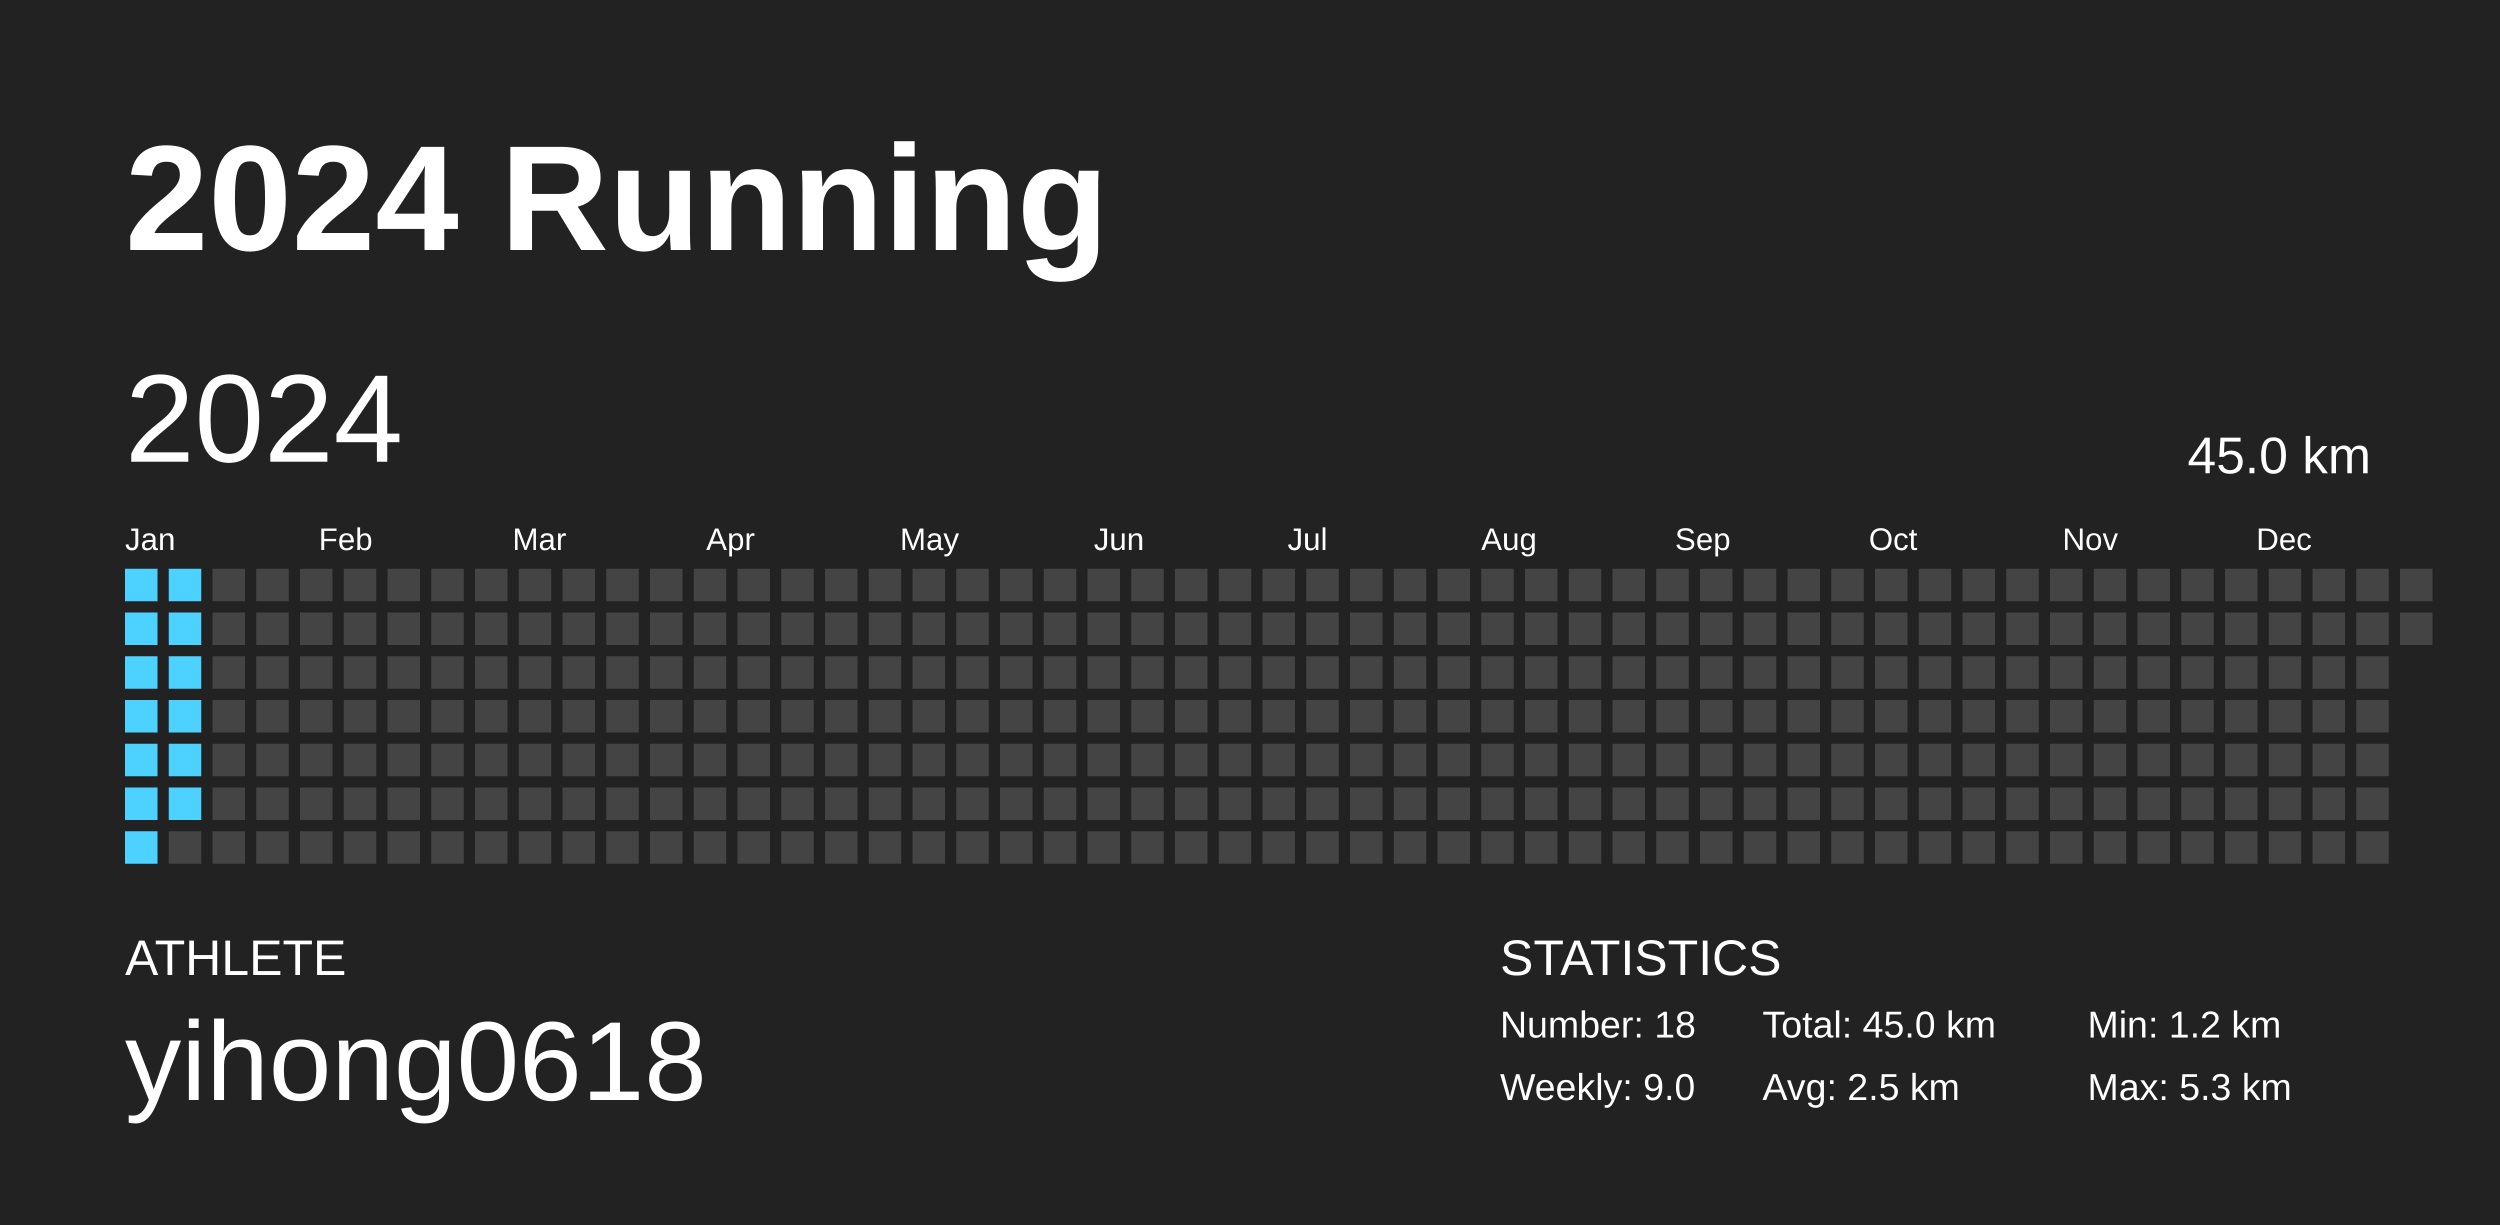
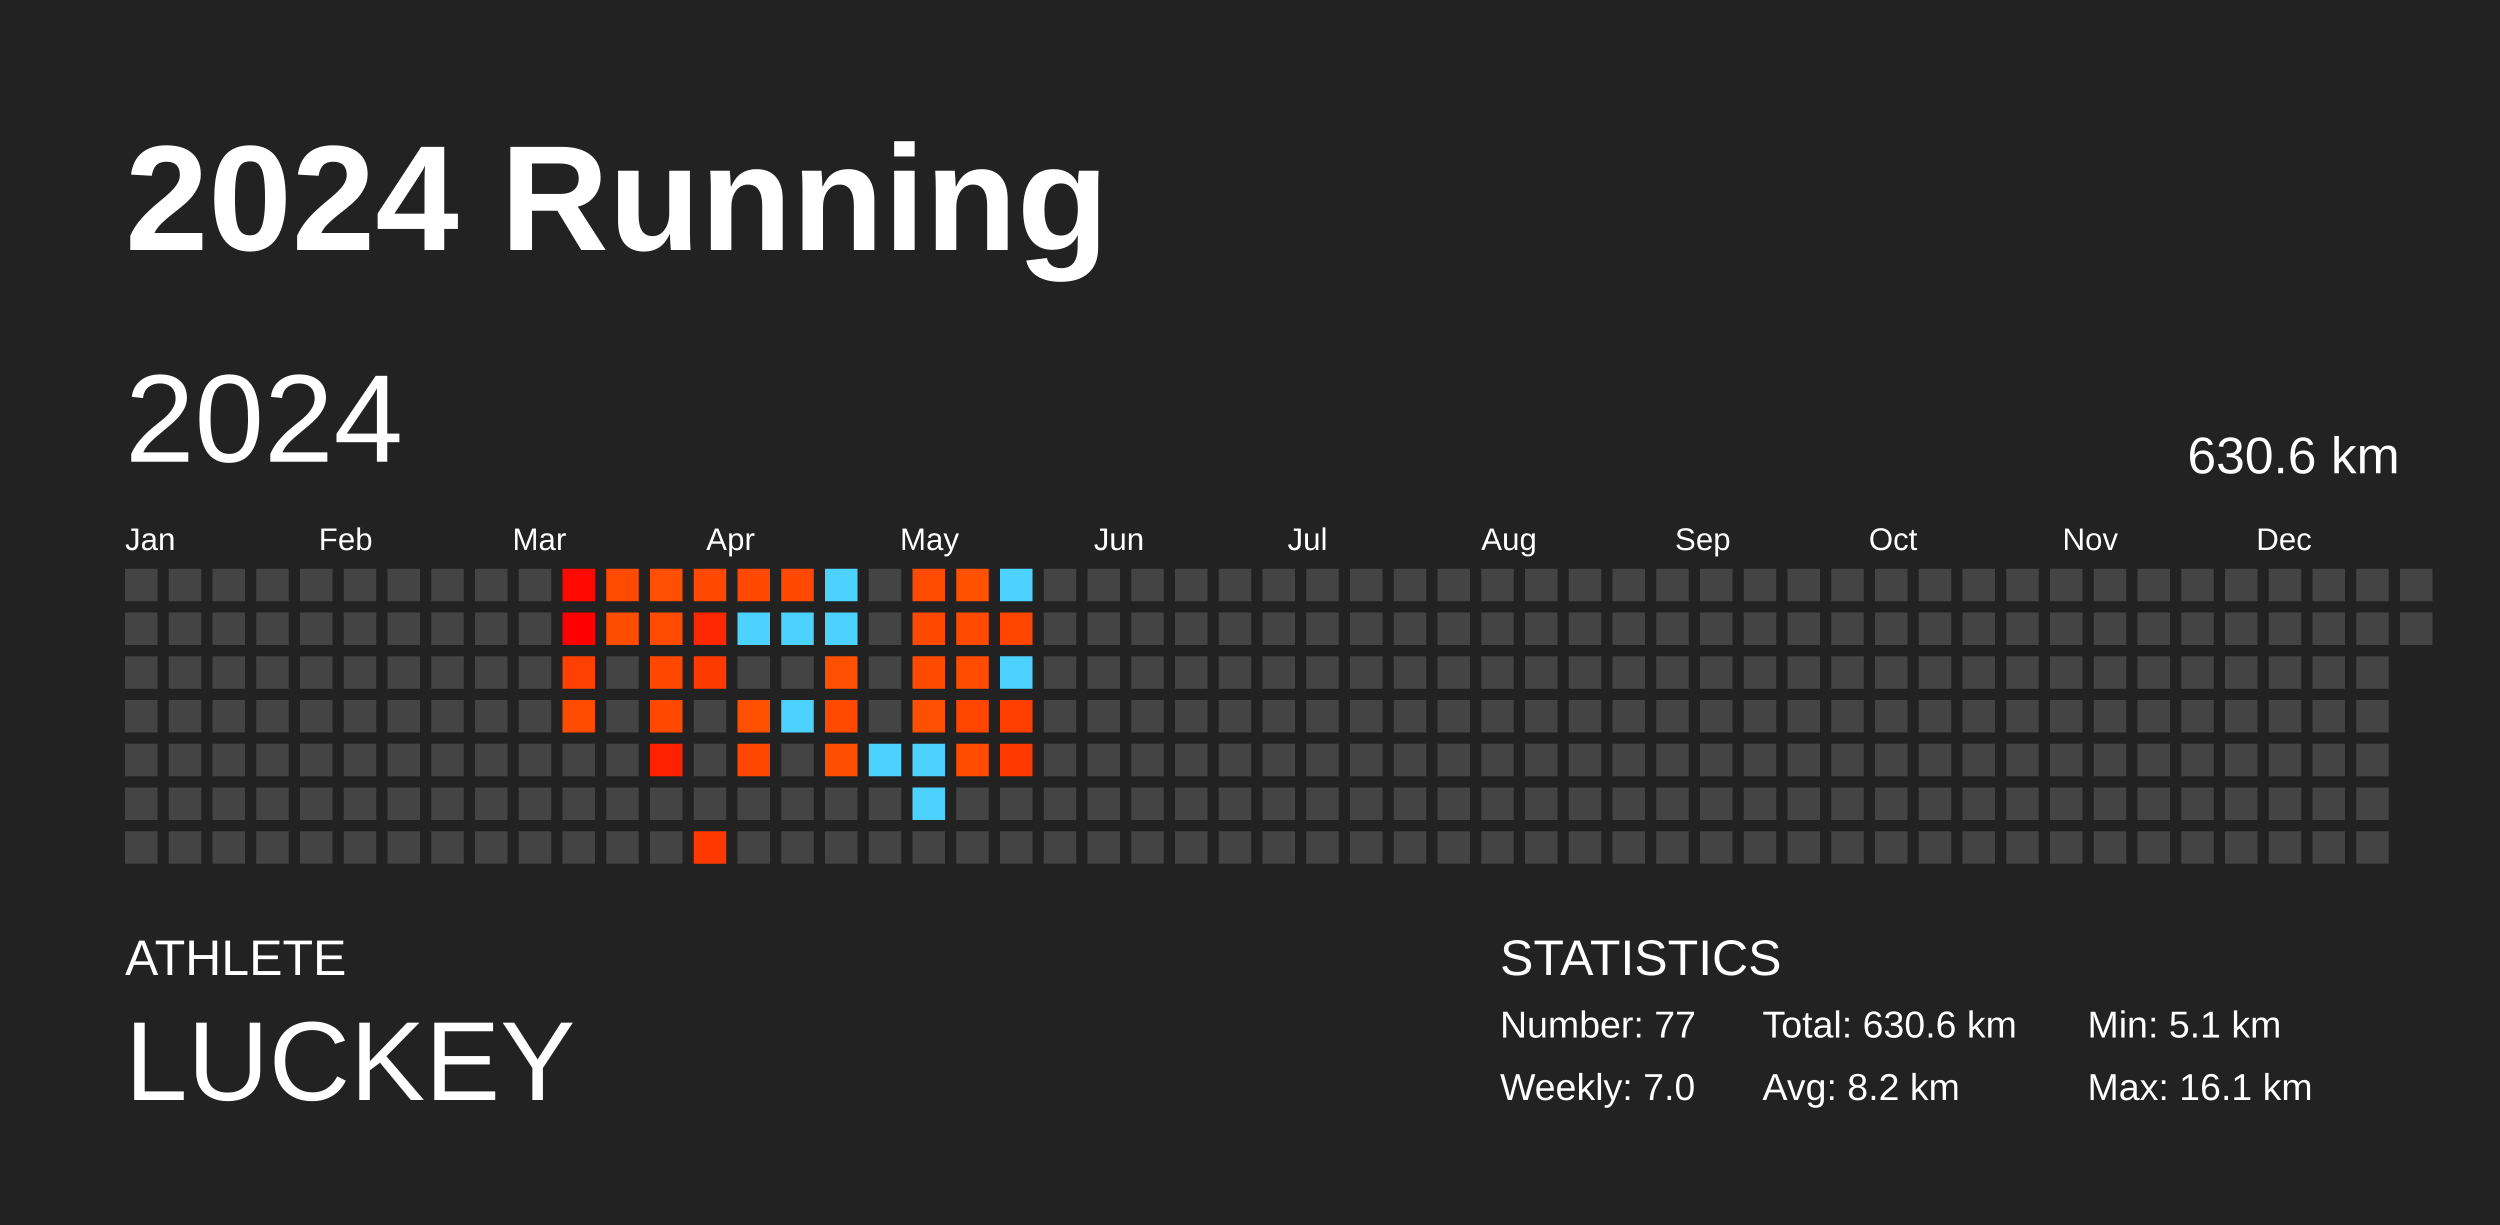
<svg xmlns="http://www.w3.org/2000/svg" baseProfile="full" height="98mm" version="1.1" viewBox="0,0,200,98" width="200mm">
  <defs />
  <rect fill="#222222" height="98" width="200" x="0" y="0" />
  <text fill="#FFFFFF" style="font-size:12px; font-family:Arial; font-weight:bold;" x="10" y="20">2024 Running</text>
  <text fill="#FFFFFF" style="font-size:4px; font-family:Arial" x="10" y="78">ATHLETE</text>
-   <text fill="#FFFFFF" style="font-size:9px; font-family:Arial" x="10" y="88">yihong0618</text>
+   <text fill="#FFFFFF" style="font-size:9px; font-family:Arial" x="10" y="88">LUCKEY</text>
  <text fill="#FFFFFF" style="font-size:4px; font-family:Arial" x="120" y="78">STATISTICS</text>
-   <text fill="#FFFFFF" style="font-size:3px; font-family:Arial" x="120" y="83">Number: 18</text>
-   <text fill="#FFFFFF" style="font-size:3px; font-family:Arial" x="120" y="88">Weekly: 9.0</text>
-   <text fill="#FFFFFF" style="font-size:3px; font-family:Arial" x="141" y="83">Total: 45.0 km</text>
-   <text fill="#FFFFFF" style="font-size:3px; font-family:Arial" x="141" y="88">Avg: 2.5 km</text>
-   <text fill="#FFFFFF" style="font-size:3px; font-family:Arial" x="167" y="83">Min: 1.2 km</text>
-   <text fill="#FFFFFF" style="font-size:3px; font-family:Arial" x="167" y="88">Max: 5.3 km</text>
+   <text fill="#FFFFFF" style="font-size:3px; font-family:Arial" x="120" y="83">Number: 77</text>
+   <text fill="#FFFFFF" style="font-size:3px; font-family:Arial" x="120" y="88">Weekly: 7.0</text>
+   <text fill="#FFFFFF" style="font-size:3px; font-family:Arial" x="141" y="83">Total: 630.6 km</text>
+   <text fill="#FFFFFF" style="font-size:3px; font-family:Arial" x="141" y="88">Avg: 8.2 km</text>
+   <text fill="#FFFFFF" style="font-size:3px; font-family:Arial" x="167" y="83">Min: 5.1 km</text>
+   <text fill="#FFFFFF" style="font-size:3px; font-family:Arial" x="167" y="88">Max: 16.1 km</text>
  <text dominant-baseline="hanging" fill="#FFFFFF" style="font-size:10.0px; font-family:Arial;" x="10" y="30">2024</text>
-   <text dominant-baseline="hanging" fill="#FFFFFF" style="font-size:4.125px; font-family:Arial;" x="175" y="35">45.0 km</text>
+   <text dominant-baseline="hanging" fill="#FFFFFF" style="font-size:4.125px; font-family:Arial;" x="175" y="35">630.6 km</text>
  <text fill="#FFFFFF" style="font-size:2.5px; font-family:Arial" x="10.0" y="44">Jan</text>
  <text fill="#FFFFFF" style="font-size:2.5px; font-family:Arial" x="25.5" y="44">Feb</text>
  <text fill="#FFFFFF" style="font-size:2.5px; font-family:Arial" x="41.0" y="44">Mar</text>
  <text fill="#FFFFFF" style="font-size:2.5px; font-family:Arial" x="56.5" y="44">Apr</text>
  <text fill="#FFFFFF" style="font-size:2.5px; font-family:Arial" x="72.0" y="44">May</text>
  <text fill="#FFFFFF" style="font-size:2.5px; font-family:Arial" x="87.5" y="44">Jun</text>
  <text fill="#FFFFFF" style="font-size:2.5px; font-family:Arial" x="103.0" y="44">Jul</text>
  <text fill="#FFFFFF" style="font-size:2.5px; font-family:Arial" x="118.5" y="44">Aug</text>
  <text fill="#FFFFFF" style="font-size:2.5px; font-family:Arial" x="134.0" y="44">Sep</text>
  <text fill="#FFFFFF" style="font-size:2.5px; font-family:Arial" x="149.5" y="44">Oct</text>
  <text fill="#FFFFFF" style="font-size:2.5px; font-family:Arial" x="165.0" y="44">Nov</text>
  <text fill="#FFFFFF" style="font-size:2.5px; font-family:Arial" x="180.5" y="44">Dec</text>
-   <rect fill="#4dd2ff" height="2.6" width="2.6" x="10.0" y="45.5" />
-   <rect fill="#4dd2ff" height="2.6" width="2.6" x="10.0" y="49.0" />
-   <rect fill="#4dd2ff" height="2.6" width="2.6" x="10.0" y="52.5" />
-   <rect fill="#4dd2ff" height="2.6" width="2.6" x="10.0" y="56.0" />
-   <rect fill="#4dd2ff" height="2.6" width="2.6" x="10.0" y="59.5" />
-   <rect fill="#4dd2ff" height="2.6" width="2.6" x="10.0" y="63.0" />
-   <rect fill="#4dd2ff" height="2.6" width="2.6" x="10.0" y="66.5" />
-   <rect fill="#4dd2ff" height="2.6" width="2.6" x="13.5" y="45.5" />
-   <rect fill="#4dd2ff" height="2.6" width="2.6" x="13.5" y="49.0" />
-   <rect fill="#4dd2ff" height="2.6" width="2.6" x="13.5" y="52.5" />
-   <rect fill="#4dd2ff" height="2.6" width="2.6" x="13.5" y="56.0" />
-   <rect fill="#4dd2ff" height="2.6" width="2.6" x="13.5" y="59.5" />
-   <rect fill="#4dd2ff" height="2.6" width="2.6" x="13.5" y="63.0" />
+   <rect fill="#444444" height="2.6" width="2.6" x="10.0" y="45.5" />
+   <rect fill="#444444" height="2.6" width="2.6" x="10.0" y="49.0" />
+   <rect fill="#444444" height="2.6" width="2.6" x="10.0" y="52.5" />
+   <rect fill="#444444" height="2.6" width="2.6" x="10.0" y="56.0" />
+   <rect fill="#444444" height="2.6" width="2.6" x="10.0" y="59.5" />
+   <rect fill="#444444" height="2.6" width="2.6" x="10.0" y="63.0" />
+   <rect fill="#444444" height="2.6" width="2.6" x="10.0" y="66.5" />
+   <rect fill="#444444" height="2.6" width="2.6" x="13.5" y="45.5" />
+   <rect fill="#444444" height="2.6" width="2.6" x="13.5" y="49.0" />
+   <rect fill="#444444" height="2.6" width="2.6" x="13.5" y="52.5" />
+   <rect fill="#444444" height="2.6" width="2.6" x="13.5" y="56.0" />
+   <rect fill="#444444" height="2.6" width="2.6" x="13.5" y="59.5" />
+   <rect fill="#444444" height="2.6" width="2.6" x="13.5" y="63.0" />
  <rect fill="#444444" height="2.6" width="2.6" x="13.5" y="66.5" />
  <rect fill="#444444" height="2.6" width="2.6" x="17.0" y="45.5" />
  <rect fill="#444444" height="2.6" width="2.6" x="17.0" y="49.0" />
  <rect fill="#444444" height="2.6" width="2.6" x="17.0" y="52.5" />
  <rect fill="#444444" height="2.6" width="2.6" x="17.0" y="56.0" />
  <rect fill="#444444" height="2.6" width="2.6" x="17.0" y="59.5" />
  <rect fill="#444444" height="2.6" width="2.6" x="17.0" y="63.0" />
  <rect fill="#444444" height="2.6" width="2.6" x="17.0" y="66.5" />
  <rect fill="#444444" height="2.6" width="2.6" x="20.5" y="45.5" />
  <rect fill="#444444" height="2.6" width="2.6" x="20.5" y="49.0" />
  <rect fill="#444444" height="2.6" width="2.6" x="20.5" y="52.5" />
  <rect fill="#444444" height="2.6" width="2.6" x="20.5" y="56.0" />
  <rect fill="#444444" height="2.6" width="2.6" x="20.5" y="59.5" />
  <rect fill="#444444" height="2.6" width="2.6" x="20.5" y="63.0" />
  <rect fill="#444444" height="2.6" width="2.6" x="20.5" y="66.5" />
  <rect fill="#444444" height="2.6" width="2.6" x="24.0" y="45.5" />
  <rect fill="#444444" height="2.6" width="2.6" x="24.0" y="49.0" />
  <rect fill="#444444" height="2.6" width="2.6" x="24.0" y="52.5" />
  <rect fill="#444444" height="2.6" width="2.6" x="24.0" y="56.0" />
  <rect fill="#444444" height="2.6" width="2.6" x="24.0" y="59.5" />
  <rect fill="#444444" height="2.6" width="2.6" x="24.0" y="63.0" />
  <rect fill="#444444" height="2.6" width="2.6" x="24.0" y="66.5" />
  <rect fill="#444444" height="2.6" width="2.6" x="27.5" y="45.5" />
  <rect fill="#444444" height="2.6" width="2.6" x="27.5" y="49.0" />
  <rect fill="#444444" height="2.6" width="2.6" x="27.5" y="52.5" />
  <rect fill="#444444" height="2.6" width="2.6" x="27.5" y="56.0" />
  <rect fill="#444444" height="2.6" width="2.6" x="27.5" y="59.5" />
  <rect fill="#444444" height="2.6" width="2.6" x="27.5" y="63.0" />
  <rect fill="#444444" height="2.6" width="2.6" x="27.5" y="66.5" />
  <rect fill="#444444" height="2.6" width="2.6" x="31.0" y="45.5" />
  <rect fill="#444444" height="2.6" width="2.6" x="31.0" y="49.0" />
  <rect fill="#444444" height="2.6" width="2.6" x="31.0" y="52.5" />
  <rect fill="#444444" height="2.6" width="2.6" x="31.0" y="56.0" />
  <rect fill="#444444" height="2.6" width="2.6" x="31.0" y="59.5" />
  <rect fill="#444444" height="2.6" width="2.6" x="31.0" y="63.0" />
  <rect fill="#444444" height="2.6" width="2.6" x="31.0" y="66.5" />
  <rect fill="#444444" height="2.6" width="2.6" x="34.5" y="45.5" />
  <rect fill="#444444" height="2.6" width="2.6" x="34.5" y="49.0" />
  <rect fill="#444444" height="2.6" width="2.6" x="34.5" y="52.5" />
  <rect fill="#444444" height="2.6" width="2.6" x="34.5" y="56.0" />
  <rect fill="#444444" height="2.6" width="2.6" x="34.5" y="59.5" />
  <rect fill="#444444" height="2.6" width="2.6" x="34.5" y="63.0" />
  <rect fill="#444444" height="2.6" width="2.6" x="34.5" y="66.5" />
  <rect fill="#444444" height="2.6" width="2.6" x="38.0" y="45.5" />
  <rect fill="#444444" height="2.6" width="2.6" x="38.0" y="49.0" />
  <rect fill="#444444" height="2.6" width="2.6" x="38.0" y="52.5" />
  <rect fill="#444444" height="2.6" width="2.6" x="38.0" y="56.0" />
  <rect fill="#444444" height="2.6" width="2.6" x="38.0" y="59.5" />
  <rect fill="#444444" height="2.6" width="2.6" x="38.0" y="63.0" />
  <rect fill="#444444" height="2.6" width="2.6" x="38.0" y="66.5" />
  <rect fill="#444444" height="2.6" width="2.6" x="41.5" y="45.5" />
  <rect fill="#444444" height="2.6" width="2.6" x="41.5" y="49.0" />
  <rect fill="#444444" height="2.6" width="2.6" x="41.5" y="52.5" />
  <rect fill="#444444" height="2.6" width="2.6" x="41.5" y="56.0" />
  <rect fill="#444444" height="2.6" width="2.6" x="41.5" y="59.5" />
  <rect fill="#444444" height="2.6" width="2.6" x="41.5" y="63.0" />
  <rect fill="#444444" height="2.6" width="2.6" x="41.5" y="66.5" />
-   <rect fill="#444444" height="2.6" width="2.6" x="45.0" y="45.5" />
-   <rect fill="#444444" height="2.6" width="2.6" x="45.0" y="49.0" />
-   <rect fill="#444444" height="2.6" width="2.6" x="45.0" y="52.5" />
-   <rect fill="#444444" height="2.6" width="2.6" x="45.0" y="56.0" />
+   <rect fill="#ff0a00" height="2.6" width="2.6" x="45.0" y="45.5" />
+   <rect fill="red" height="2.6" width="2.6" x="45.0" y="49.0" />
+   <rect fill="#ff4000" height="2.6" width="2.6" x="45.0" y="52.5" />
+   <rect fill="#ff4b00" height="2.6" width="2.6" x="45.0" y="56.0" />
  <rect fill="#444444" height="2.6" width="2.6" x="45.0" y="59.5" />
  <rect fill="#444444" height="2.6" width="2.6" x="45.0" y="63.0" />
  <rect fill="#444444" height="2.6" width="2.6" x="45.0" y="66.5" />
-   <rect fill="#444444" height="2.6" width="2.6" x="48.5" y="45.5" />
-   <rect fill="#444444" height="2.6" width="2.6" x="48.5" y="49.0" />
+   <rect fill="#ff4b00" height="2.6" width="2.6" x="48.5" y="45.5" />
+   <rect fill="#ff4d00" height="2.6" width="2.6" x="48.5" y="49.0" />
  <rect fill="#444444" height="2.6" width="2.6" x="48.5" y="52.5" />
  <rect fill="#444444" height="2.6" width="2.6" x="48.5" y="56.0" />
  <rect fill="#444444" height="2.6" width="2.6" x="48.5" y="59.5" />
  <rect fill="#444444" height="2.6" width="2.6" x="48.5" y="63.0" />
  <rect fill="#444444" height="2.6" width="2.6" x="48.5" y="66.5" />
-   <rect fill="#444444" height="2.6" width="2.6" x="52.0" y="45.5" />
-   <rect fill="#444444" height="2.6" width="2.6" x="52.0" y="49.0" />
-   <rect fill="#444444" height="2.6" width="2.6" x="52.0" y="52.5" />
-   <rect fill="#444444" height="2.6" width="2.6" x="52.0" y="56.0" />
-   <rect fill="#444444" height="2.6" width="2.6" x="52.0" y="59.5" />
+   <rect fill="#ff4f00" height="2.6" width="2.6" x="52.0" y="45.5" />
+   <rect fill="#ff4b00" height="2.6" width="2.6" x="52.0" y="49.0" />
+   <rect fill="#ff4700" height="2.6" width="2.6" x="52.0" y="52.5" />
+   <rect fill="#ff4900" height="2.6" width="2.6" x="52.0" y="56.0" />
+   <rect fill="#ff2100" height="2.6" width="2.6" x="52.0" y="59.5" />
  <rect fill="#444444" height="2.6" width="2.6" x="52.0" y="63.0" />
  <rect fill="#444444" height="2.6" width="2.6" x="52.0" y="66.5" />
-   <rect fill="#444444" height="2.6" width="2.6" x="55.5" y="45.5" />
-   <rect fill="#444444" height="2.6" width="2.6" x="55.5" y="49.0" />
-   <rect fill="#444444" height="2.6" width="2.6" x="55.5" y="52.5" />
+   <rect fill="#ff4800" height="2.6" width="2.6" x="55.5" y="45.5" />
+   <rect fill="#ff2700" height="2.6" width="2.6" x="55.5" y="49.0" />
+   <rect fill="#ff3a00" height="2.6" width="2.6" x="55.5" y="52.5" />
  <rect fill="#444444" height="2.6" width="2.6" x="55.5" y="56.0" />
  <rect fill="#444444" height="2.6" width="2.6" x="55.5" y="59.5" />
  <rect fill="#444444" height="2.6" width="2.6" x="55.5" y="63.0" />
-   <rect fill="#444444" height="2.6" width="2.6" x="55.5" y="66.5" />
-   <rect fill="#444444" height="2.6" width="2.6" x="59.0" y="45.5" />
-   <rect fill="#444444" height="2.6" width="2.6" x="59.0" y="49.0" />
+   <rect fill="#ff3800" height="2.6" width="2.6" x="55.5" y="66.5" />
+   <rect fill="#ff4800" height="2.6" width="2.6" x="59.0" y="45.5" />
+   <rect fill="#4dd2ff" height="2.6" width="2.6" x="59.0" y="49.0" />
  <rect fill="#444444" height="2.6" width="2.6" x="59.0" y="52.5" />
-   <rect fill="#444444" height="2.6" width="2.6" x="59.0" y="56.0" />
-   <rect fill="#444444" height="2.6" width="2.6" x="59.0" y="59.5" />
+   <rect fill="#ff5000" height="2.6" width="2.6" x="59.0" y="56.0" />
+   <rect fill="#ff4600" height="2.6" width="2.6" x="59.0" y="59.5" />
  <rect fill="#444444" height="2.6" width="2.6" x="59.0" y="63.0" />
  <rect fill="#444444" height="2.6" width="2.6" x="59.0" y="66.5" />
-   <rect fill="#444444" height="2.6" width="2.6" x="62.5" y="45.5" />
-   <rect fill="#444444" height="2.6" width="2.6" x="62.5" y="49.0" />
+   <rect fill="#ff4900" height="2.6" width="2.6" x="62.5" y="45.5" />
+   <rect fill="#4dd2ff" height="2.6" width="2.6" x="62.5" y="49.0" />
  <rect fill="#444444" height="2.6" width="2.6" x="62.5" y="52.5" />
-   <rect fill="#444444" height="2.6" width="2.6" x="62.5" y="56.0" />
+   <rect fill="#4dd2ff" height="2.6" width="2.6" x="62.5" y="56.0" />
  <rect fill="#444444" height="2.6" width="2.6" x="62.5" y="59.5" />
  <rect fill="#444444" height="2.6" width="2.6" x="62.5" y="63.0" />
  <rect fill="#444444" height="2.6" width="2.6" x="62.5" y="66.5" />
-   <rect fill="#444444" height="2.6" width="2.6" x="66.0" y="45.5" />
-   <rect fill="#444444" height="2.6" width="2.6" x="66.0" y="49.0" />
-   <rect fill="#444444" height="2.6" width="2.6" x="66.0" y="52.5" />
-   <rect fill="#444444" height="2.6" width="2.6" x="66.0" y="56.0" />
-   <rect fill="#444444" height="2.6" width="2.6" x="66.0" y="59.5" />
+   <rect fill="#4dd2ff" height="2.6" width="2.6" x="66.0" y="45.5" />
+   <rect fill="#4dd2ff" height="2.6" width="2.6" x="66.0" y="49.0" />
+   <rect fill="#ff4f00" height="2.6" width="2.6" x="66.0" y="52.5" />
+   <rect fill="#ff4a00" height="2.6" width="2.6" x="66.0" y="56.0" />
+   <rect fill="#ff4e00" height="2.6" width="2.6" x="66.0" y="59.5" />
  <rect fill="#444444" height="2.6" width="2.6" x="66.0" y="63.0" />
  <rect fill="#444444" height="2.6" width="2.6" x="66.0" y="66.5" />
  <rect fill="#444444" height="2.6" width="2.6" x="69.5" y="45.5" />
  <rect fill="#444444" height="2.6" width="2.6" x="69.5" y="49.0" />
  <rect fill="#444444" height="2.6" width="2.6" x="69.5" y="52.5" />
  <rect fill="#444444" height="2.6" width="2.6" x="69.5" y="56.0" />
-   <rect fill="#444444" height="2.6" width="2.6" x="69.5" y="59.5" />
+   <rect fill="#4dd2ff" height="2.6" width="2.6" x="69.5" y="59.5" />
  <rect fill="#444444" height="2.6" width="2.6" x="69.5" y="63.0" />
  <rect fill="#444444" height="2.6" width="2.6" x="69.5" y="66.5" />
-   <rect fill="#444444" height="2.6" width="2.6" x="73.0" y="45.5" />
-   <rect fill="#444444" height="2.6" width="2.6" x="73.0" y="49.0" />
-   <rect fill="#444444" height="2.6" width="2.6" x="73.0" y="52.5" />
-   <rect fill="#444444" height="2.6" width="2.6" x="73.0" y="56.0" />
-   <rect fill="#444444" height="2.6" width="2.6" x="73.0" y="59.5" />
-   <rect fill="#444444" height="2.6" width="2.6" x="73.0" y="63.0" />
+   <rect fill="#ff4b00" height="2.6" width="2.6" x="73.0" y="45.5" />
+   <rect fill="#ff4900" height="2.6" width="2.6" x="73.0" y="49.0" />
+   <rect fill="#ff4a00" height="2.6" width="2.6" x="73.0" y="52.5" />
+   <rect fill="#ff4f00" height="2.6" width="2.6" x="73.0" y="56.0" />
+   <rect fill="#4dd2ff" height="2.6" width="2.6" x="73.0" y="59.5" />
+   <rect fill="#4dd2ff" height="2.6" width="2.6" x="73.0" y="63.0" />
  <rect fill="#444444" height="2.6" width="2.6" x="73.0" y="66.5" />
-   <rect fill="#444444" height="2.6" width="2.6" x="76.5" y="45.5" />
-   <rect fill="#444444" height="2.6" width="2.6" x="76.5" y="49.0" />
-   <rect fill="#444444" height="2.6" width="2.6" x="76.5" y="52.5" />
-   <rect fill="#444444" height="2.6" width="2.6" x="76.5" y="56.0" />
-   <rect fill="#444444" height="2.6" width="2.6" x="76.5" y="59.5" />
+   <rect fill="#ff5100" height="2.6" width="2.6" x="76.5" y="45.5" />
+   <rect fill="#ff4a00" height="2.6" width="2.6" x="76.5" y="49.0" />
+   <rect fill="#ff4c00" height="2.6" width="2.6" x="76.5" y="52.5" />
+   <rect fill="#ff4600" height="2.6" width="2.6" x="76.5" y="56.0" />
+   <rect fill="#ff4c00" height="2.6" width="2.6" x="76.5" y="59.5" />
  <rect fill="#444444" height="2.6" width="2.6" x="76.5" y="63.0" />
  <rect fill="#444444" height="2.6" width="2.6" x="76.5" y="66.5" />
-   <rect fill="#444444" height="2.6" width="2.6" x="80.0" y="45.5" />
-   <rect fill="#444444" height="2.6" width="2.6" x="80.0" y="49.0" />
-   <rect fill="#444444" height="2.6" width="2.6" x="80.0" y="52.5" />
-   <rect fill="#444444" height="2.6" width="2.6" x="80.0" y="56.0" />
-   <rect fill="#444444" height="2.6" width="2.6" x="80.0" y="59.5" />
+   <rect fill="#4dd2ff" height="2.6" width="2.6" x="80.0" y="45.5" />
+   <rect fill="#ff4500" height="2.6" width="2.6" x="80.0" y="49.0" />
+   <rect fill="#4dd2ff" height="2.6" width="2.6" x="80.0" y="52.5" />
+   <rect fill="#ff3f00" height="2.6" width="2.6" x="80.0" y="56.0" />
+   <rect fill="#ff3900" height="2.6" width="2.6" x="80.0" y="59.5" />
  <rect fill="#444444" height="2.6" width="2.6" x="80.0" y="63.0" />
  <rect fill="#444444" height="2.6" width="2.6" x="80.0" y="66.5" />
  <rect fill="#444444" height="2.6" width="2.6" x="83.5" y="45.5" />
  <rect fill="#444444" height="2.6" width="2.6" x="83.5" y="49.0" />
  <rect fill="#444444" height="2.6" width="2.6" x="83.5" y="52.5" />
  <rect fill="#444444" height="2.6" width="2.6" x="83.5" y="56.0" />
  <rect fill="#444444" height="2.6" width="2.6" x="83.5" y="59.5" />
  <rect fill="#444444" height="2.6" width="2.6" x="83.5" y="63.0" />
  <rect fill="#444444" height="2.6" width="2.6" x="83.5" y="66.5" />
  <rect fill="#444444" height="2.6" width="2.6" x="87.0" y="45.5" />
  <rect fill="#444444" height="2.6" width="2.6" x="87.0" y="49.0" />
  <rect fill="#444444" height="2.6" width="2.6" x="87.0" y="52.5" />
  <rect fill="#444444" height="2.6" width="2.6" x="87.0" y="56.0" />
  <rect fill="#444444" height="2.6" width="2.6" x="87.0" y="59.5" />
  <rect fill="#444444" height="2.6" width="2.6" x="87.0" y="63.0" />
  <rect fill="#444444" height="2.6" width="2.6" x="87.0" y="66.5" />
  <rect fill="#444444" height="2.6" width="2.6" x="90.5" y="45.5" />
  <rect fill="#444444" height="2.6" width="2.6" x="90.5" y="49.0" />
  <rect fill="#444444" height="2.6" width="2.6" x="90.5" y="52.5" />
  <rect fill="#444444" height="2.6" width="2.6" x="90.5" y="56.0" />
  <rect fill="#444444" height="2.6" width="2.6" x="90.5" y="59.5" />
  <rect fill="#444444" height="2.6" width="2.6" x="90.5" y="63.0" />
  <rect fill="#444444" height="2.6" width="2.6" x="90.5" y="66.5" />
  <rect fill="#444444" height="2.6" width="2.6" x="94.0" y="45.5" />
  <rect fill="#444444" height="2.6" width="2.6" x="94.0" y="49.0" />
  <rect fill="#444444" height="2.6" width="2.6" x="94.0" y="52.5" />
  <rect fill="#444444" height="2.6" width="2.6" x="94.0" y="56.0" />
  <rect fill="#444444" height="2.6" width="2.6" x="94.0" y="59.5" />
  <rect fill="#444444" height="2.6" width="2.6" x="94.0" y="63.0" />
  <rect fill="#444444" height="2.6" width="2.6" x="94.0" y="66.5" />
  <rect fill="#444444" height="2.6" width="2.6" x="97.5" y="45.5" />
  <rect fill="#444444" height="2.6" width="2.6" x="97.5" y="49.0" />
  <rect fill="#444444" height="2.6" width="2.6" x="97.5" y="52.5" />
  <rect fill="#444444" height="2.6" width="2.6" x="97.5" y="56.0" />
  <rect fill="#444444" height="2.6" width="2.6" x="97.5" y="59.5" />
  <rect fill="#444444" height="2.6" width="2.6" x="97.5" y="63.0" />
  <rect fill="#444444" height="2.6" width="2.6" x="97.5" y="66.5" />
  <rect fill="#444444" height="2.6" width="2.6" x="101.0" y="45.5" />
  <rect fill="#444444" height="2.6" width="2.6" x="101.0" y="49.0" />
  <rect fill="#444444" height="2.6" width="2.6" x="101.0" y="52.5" />
  <rect fill="#444444" height="2.6" width="2.6" x="101.0" y="56.0" />
  <rect fill="#444444" height="2.6" width="2.6" x="101.0" y="59.5" />
  <rect fill="#444444" height="2.6" width="2.6" x="101.0" y="63.0" />
  <rect fill="#444444" height="2.6" width="2.6" x="101.0" y="66.5" />
  <rect fill="#444444" height="2.6" width="2.6" x="104.5" y="45.5" />
  <rect fill="#444444" height="2.6" width="2.6" x="104.5" y="49.0" />
  <rect fill="#444444" height="2.6" width="2.6" x="104.5" y="52.5" />
  <rect fill="#444444" height="2.6" width="2.6" x="104.5" y="56.0" />
  <rect fill="#444444" height="2.6" width="2.6" x="104.5" y="59.5" />
  <rect fill="#444444" height="2.6" width="2.6" x="104.5" y="63.0" />
  <rect fill="#444444" height="2.6" width="2.6" x="104.5" y="66.5" />
  <rect fill="#444444" height="2.6" width="2.6" x="108.0" y="45.5" />
  <rect fill="#444444" height="2.6" width="2.6" x="108.0" y="49.0" />
  <rect fill="#444444" height="2.6" width="2.6" x="108.0" y="52.5" />
  <rect fill="#444444" height="2.6" width="2.6" x="108.0" y="56.0" />
  <rect fill="#444444" height="2.6" width="2.6" x="108.0" y="59.5" />
  <rect fill="#444444" height="2.6" width="2.6" x="108.0" y="63.0" />
  <rect fill="#444444" height="2.6" width="2.6" x="108.0" y="66.5" />
  <rect fill="#444444" height="2.6" width="2.6" x="111.5" y="45.5" />
  <rect fill="#444444" height="2.6" width="2.6" x="111.5" y="49.0" />
  <rect fill="#444444" height="2.6" width="2.6" x="111.5" y="52.5" />
  <rect fill="#444444" height="2.6" width="2.6" x="111.5" y="56.0" />
  <rect fill="#444444" height="2.6" width="2.6" x="111.5" y="59.5" />
  <rect fill="#444444" height="2.6" width="2.6" x="111.5" y="63.0" />
  <rect fill="#444444" height="2.6" width="2.6" x="111.5" y="66.5" />
  <rect fill="#444444" height="2.6" width="2.6" x="115.0" y="45.5" />
  <rect fill="#444444" height="2.6" width="2.6" x="115.0" y="49.0" />
  <rect fill="#444444" height="2.6" width="2.6" x="115.0" y="52.5" />
  <rect fill="#444444" height="2.6" width="2.6" x="115.0" y="56.0" />
  <rect fill="#444444" height="2.6" width="2.6" x="115.0" y="59.5" />
  <rect fill="#444444" height="2.6" width="2.6" x="115.0" y="63.0" />
  <rect fill="#444444" height="2.6" width="2.6" x="115.0" y="66.5" />
  <rect fill="#444444" height="2.6" width="2.6" x="118.5" y="45.5" />
  <rect fill="#444444" height="2.6" width="2.6" x="118.5" y="49.0" />
  <rect fill="#444444" height="2.6" width="2.6" x="118.5" y="52.5" />
  <rect fill="#444444" height="2.6" width="2.6" x="118.5" y="56.0" />
  <rect fill="#444444" height="2.6" width="2.6" x="118.5" y="59.5" />
  <rect fill="#444444" height="2.6" width="2.6" x="118.5" y="63.0" />
  <rect fill="#444444" height="2.6" width="2.6" x="118.5" y="66.5" />
  <rect fill="#444444" height="2.6" width="2.6" x="122.0" y="45.5" />
  <rect fill="#444444" height="2.6" width="2.6" x="122.0" y="49.0" />
  <rect fill="#444444" height="2.6" width="2.6" x="122.0" y="52.5" />
  <rect fill="#444444" height="2.6" width="2.6" x="122.0" y="56.0" />
  <rect fill="#444444" height="2.6" width="2.6" x="122.0" y="59.5" />
  <rect fill="#444444" height="2.6" width="2.6" x="122.0" y="63.0" />
  <rect fill="#444444" height="2.6" width="2.6" x="122.0" y="66.5" />
  <rect fill="#444444" height="2.6" width="2.6" x="125.5" y="45.5" />
  <rect fill="#444444" height="2.6" width="2.6" x="125.5" y="49.0" />
  <rect fill="#444444" height="2.6" width="2.6" x="125.5" y="52.5" />
  <rect fill="#444444" height="2.6" width="2.6" x="125.5" y="56.0" />
  <rect fill="#444444" height="2.6" width="2.6" x="125.5" y="59.5" />
  <rect fill="#444444" height="2.6" width="2.6" x="125.5" y="63.0" />
  <rect fill="#444444" height="2.6" width="2.6" x="125.5" y="66.5" />
  <rect fill="#444444" height="2.6" width="2.6" x="129.0" y="45.5" />
  <rect fill="#444444" height="2.6" width="2.6" x="129.0" y="49.0" />
  <rect fill="#444444" height="2.6" width="2.6" x="129.0" y="52.5" />
  <rect fill="#444444" height="2.6" width="2.6" x="129.0" y="56.0" />
  <rect fill="#444444" height="2.6" width="2.6" x="129.0" y="59.5" />
  <rect fill="#444444" height="2.6" width="2.6" x="129.0" y="63.0" />
  <rect fill="#444444" height="2.6" width="2.6" x="129.0" y="66.5" />
  <rect fill="#444444" height="2.6" width="2.6" x="132.5" y="45.5" />
  <rect fill="#444444" height="2.6" width="2.6" x="132.5" y="49.0" />
  <rect fill="#444444" height="2.6" width="2.6" x="132.5" y="52.5" />
  <rect fill="#444444" height="2.6" width="2.6" x="132.5" y="56.0" />
  <rect fill="#444444" height="2.6" width="2.6" x="132.5" y="59.5" />
  <rect fill="#444444" height="2.6" width="2.6" x="132.5" y="63.0" />
  <rect fill="#444444" height="2.6" width="2.6" x="132.5" y="66.5" />
  <rect fill="#444444" height="2.6" width="2.6" x="136.0" y="45.5" />
  <rect fill="#444444" height="2.6" width="2.6" x="136.0" y="49.0" />
  <rect fill="#444444" height="2.6" width="2.6" x="136.0" y="52.5" />
  <rect fill="#444444" height="2.6" width="2.6" x="136.0" y="56.0" />
  <rect fill="#444444" height="2.6" width="2.6" x="136.0" y="59.5" />
  <rect fill="#444444" height="2.6" width="2.6" x="136.0" y="63.0" />
  <rect fill="#444444" height="2.6" width="2.6" x="136.0" y="66.5" />
  <rect fill="#444444" height="2.6" width="2.6" x="139.5" y="45.5" />
  <rect fill="#444444" height="2.6" width="2.6" x="139.5" y="49.0" />
  <rect fill="#444444" height="2.6" width="2.6" x="139.5" y="52.5" />
  <rect fill="#444444" height="2.6" width="2.6" x="139.5" y="56.0" />
  <rect fill="#444444" height="2.6" width="2.6" x="139.5" y="59.5" />
  <rect fill="#444444" height="2.6" width="2.6" x="139.5" y="63.0" />
  <rect fill="#444444" height="2.6" width="2.6" x="139.5" y="66.5" />
  <rect fill="#444444" height="2.6" width="2.6" x="143.0" y="45.5" />
  <rect fill="#444444" height="2.6" width="2.6" x="143.0" y="49.0" />
  <rect fill="#444444" height="2.6" width="2.6" x="143.0" y="52.5" />
  <rect fill="#444444" height="2.6" width="2.6" x="143.0" y="56.0" />
  <rect fill="#444444" height="2.6" width="2.6" x="143.0" y="59.5" />
  <rect fill="#444444" height="2.6" width="2.6" x="143.0" y="63.0" />
  <rect fill="#444444" height="2.6" width="2.6" x="143.0" y="66.5" />
  <rect fill="#444444" height="2.6" width="2.6" x="146.5" y="45.5" />
  <rect fill="#444444" height="2.6" width="2.6" x="146.5" y="49.0" />
  <rect fill="#444444" height="2.6" width="2.6" x="146.5" y="52.5" />
  <rect fill="#444444" height="2.6" width="2.6" x="146.5" y="56.0" />
  <rect fill="#444444" height="2.6" width="2.6" x="146.5" y="59.5" />
  <rect fill="#444444" height="2.6" width="2.6" x="146.5" y="63.0" />
  <rect fill="#444444" height="2.6" width="2.6" x="146.5" y="66.5" />
  <rect fill="#444444" height="2.6" width="2.6" x="150.0" y="45.5" />
  <rect fill="#444444" height="2.6" width="2.6" x="150.0" y="49.0" />
  <rect fill="#444444" height="2.6" width="2.6" x="150.0" y="52.5" />
  <rect fill="#444444" height="2.6" width="2.6" x="150.0" y="56.0" />
  <rect fill="#444444" height="2.6" width="2.6" x="150.0" y="59.5" />
  <rect fill="#444444" height="2.6" width="2.6" x="150.0" y="63.0" />
  <rect fill="#444444" height="2.6" width="2.6" x="150.0" y="66.5" />
  <rect fill="#444444" height="2.6" width="2.6" x="153.5" y="45.5" />
  <rect fill="#444444" height="2.6" width="2.6" x="153.5" y="49.0" />
  <rect fill="#444444" height="2.6" width="2.6" x="153.5" y="52.5" />
  <rect fill="#444444" height="2.6" width="2.6" x="153.5" y="56.0" />
  <rect fill="#444444" height="2.6" width="2.6" x="153.5" y="59.5" />
  <rect fill="#444444" height="2.6" width="2.6" x="153.5" y="63.0" />
  <rect fill="#444444" height="2.6" width="2.6" x="153.5" y="66.5" />
  <rect fill="#444444" height="2.6" width="2.6" x="157.0" y="45.5" />
  <rect fill="#444444" height="2.6" width="2.6" x="157.0" y="49.0" />
  <rect fill="#444444" height="2.6" width="2.6" x="157.0" y="52.5" />
  <rect fill="#444444" height="2.6" width="2.6" x="157.0" y="56.0" />
  <rect fill="#444444" height="2.6" width="2.6" x="157.0" y="59.5" />
  <rect fill="#444444" height="2.6" width="2.6" x="157.0" y="63.0" />
  <rect fill="#444444" height="2.6" width="2.6" x="157.0" y="66.5" />
  <rect fill="#444444" height="2.6" width="2.6" x="160.5" y="45.5" />
  <rect fill="#444444" height="2.6" width="2.6" x="160.5" y="49.0" />
  <rect fill="#444444" height="2.6" width="2.6" x="160.5" y="52.5" />
  <rect fill="#444444" height="2.6" width="2.6" x="160.5" y="56.0" />
  <rect fill="#444444" height="2.6" width="2.6" x="160.5" y="59.5" />
  <rect fill="#444444" height="2.6" width="2.6" x="160.5" y="63.0" />
  <rect fill="#444444" height="2.6" width="2.6" x="160.5" y="66.5" />
  <rect fill="#444444" height="2.6" width="2.6" x="164.0" y="45.5" />
  <rect fill="#444444" height="2.6" width="2.6" x="164.0" y="49.0" />
  <rect fill="#444444" height="2.6" width="2.6" x="164.0" y="52.5" />
  <rect fill="#444444" height="2.6" width="2.6" x="164.0" y="56.0" />
  <rect fill="#444444" height="2.6" width="2.6" x="164.0" y="59.5" />
  <rect fill="#444444" height="2.6" width="2.6" x="164.0" y="63.0" />
  <rect fill="#444444" height="2.6" width="2.6" x="164.0" y="66.5" />
  <rect fill="#444444" height="2.6" width="2.6" x="167.5" y="45.5" />
  <rect fill="#444444" height="2.6" width="2.6" x="167.5" y="49.0" />
  <rect fill="#444444" height="2.6" width="2.6" x="167.5" y="52.5" />
  <rect fill="#444444" height="2.6" width="2.6" x="167.5" y="56.0" />
  <rect fill="#444444" height="2.6" width="2.6" x="167.5" y="59.5" />
  <rect fill="#444444" height="2.6" width="2.6" x="167.5" y="63.0" />
  <rect fill="#444444" height="2.6" width="2.6" x="167.5" y="66.5" />
  <rect fill="#444444" height="2.6" width="2.6" x="171.0" y="45.5" />
  <rect fill="#444444" height="2.6" width="2.6" x="171.0" y="49.0" />
  <rect fill="#444444" height="2.6" width="2.6" x="171.0" y="52.5" />
  <rect fill="#444444" height="2.6" width="2.6" x="171.0" y="56.0" />
  <rect fill="#444444" height="2.6" width="2.6" x="171.0" y="59.5" />
  <rect fill="#444444" height="2.6" width="2.6" x="171.0" y="63.0" />
  <rect fill="#444444" height="2.6" width="2.6" x="171.0" y="66.5" />
  <rect fill="#444444" height="2.6" width="2.6" x="174.5" y="45.5" />
  <rect fill="#444444" height="2.6" width="2.6" x="174.5" y="49.0" />
  <rect fill="#444444" height="2.6" width="2.6" x="174.5" y="52.5" />
  <rect fill="#444444" height="2.6" width="2.6" x="174.5" y="56.0" />
  <rect fill="#444444" height="2.6" width="2.6" x="174.5" y="59.5" />
  <rect fill="#444444" height="2.6" width="2.6" x="174.5" y="63.0" />
  <rect fill="#444444" height="2.6" width="2.6" x="174.5" y="66.5" />
  <rect fill="#444444" height="2.6" width="2.6" x="178.0" y="45.5" />
  <rect fill="#444444" height="2.6" width="2.6" x="178.0" y="49.0" />
  <rect fill="#444444" height="2.6" width="2.6" x="178.0" y="52.5" />
  <rect fill="#444444" height="2.6" width="2.6" x="178.0" y="56.0" />
  <rect fill="#444444" height="2.6" width="2.6" x="178.0" y="59.5" />
  <rect fill="#444444" height="2.6" width="2.6" x="178.0" y="63.0" />
  <rect fill="#444444" height="2.6" width="2.6" x="178.0" y="66.5" />
  <rect fill="#444444" height="2.6" width="2.6" x="181.5" y="45.5" />
  <rect fill="#444444" height="2.6" width="2.6" x="181.5" y="49.0" />
  <rect fill="#444444" height="2.6" width="2.6" x="181.5" y="52.5" />
  <rect fill="#444444" height="2.6" width="2.6" x="181.5" y="56.0" />
  <rect fill="#444444" height="2.6" width="2.6" x="181.5" y="59.5" />
  <rect fill="#444444" height="2.6" width="2.6" x="181.5" y="63.0" />
  <rect fill="#444444" height="2.6" width="2.6" x="181.5" y="66.5" />
  <rect fill="#444444" height="2.6" width="2.6" x="185.0" y="45.5" />
  <rect fill="#444444" height="2.6" width="2.6" x="185.0" y="49.0" />
  <rect fill="#444444" height="2.6" width="2.6" x="185.0" y="52.5" />
  <rect fill="#444444" height="2.6" width="2.6" x="185.0" y="56.0" />
  <rect fill="#444444" height="2.6" width="2.6" x="185.0" y="59.5" />
  <rect fill="#444444" height="2.6" width="2.6" x="185.0" y="63.0" />
  <rect fill="#444444" height="2.6" width="2.6" x="185.0" y="66.5" />
  <rect fill="#444444" height="2.6" width="2.6" x="188.5" y="45.5" />
  <rect fill="#444444" height="2.6" width="2.6" x="188.5" y="49.0" />
  <rect fill="#444444" height="2.6" width="2.6" x="188.5" y="52.5" />
  <rect fill="#444444" height="2.6" width="2.6" x="188.5" y="56.0" />
  <rect fill="#444444" height="2.6" width="2.6" x="188.5" y="59.5" />
  <rect fill="#444444" height="2.6" width="2.6" x="188.5" y="63.0" />
  <rect fill="#444444" height="2.6" width="2.6" x="188.5" y="66.5" />
  <rect fill="#444444" height="2.6" width="2.6" x="192.0" y="45.5" />
  <rect fill="#444444" height="2.6" width="2.6" x="192.0" y="49.0" />
</svg>
